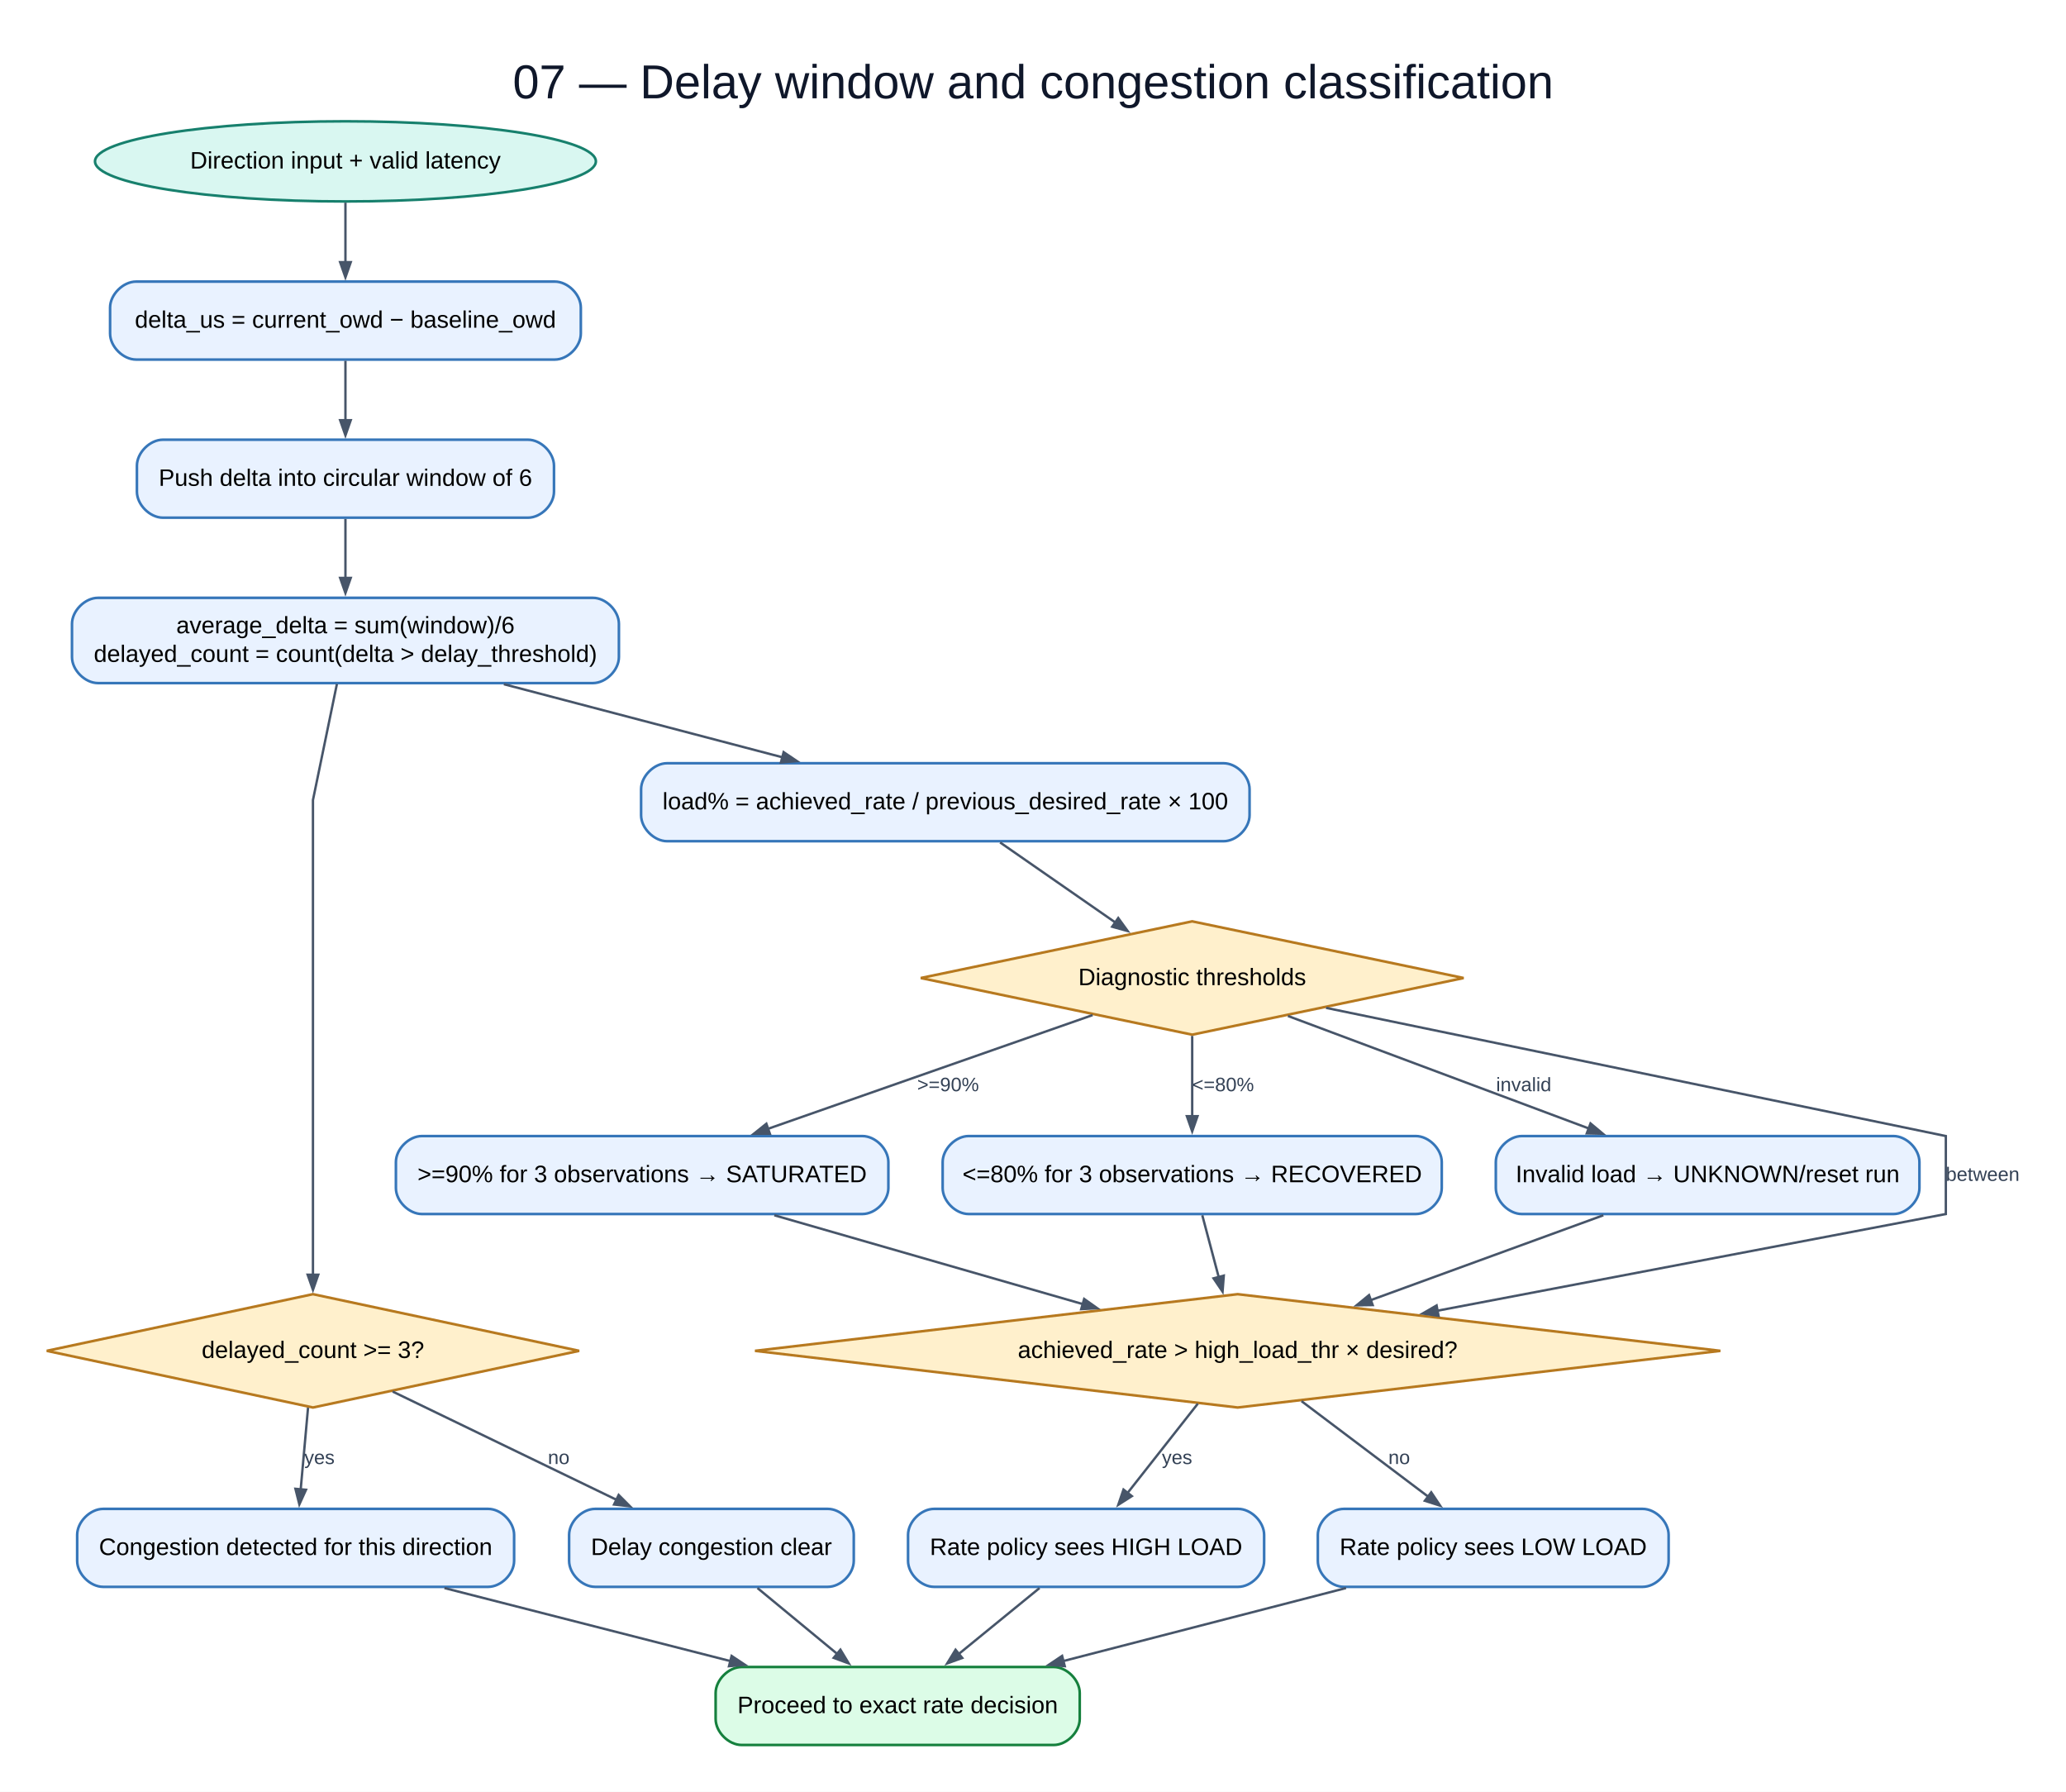
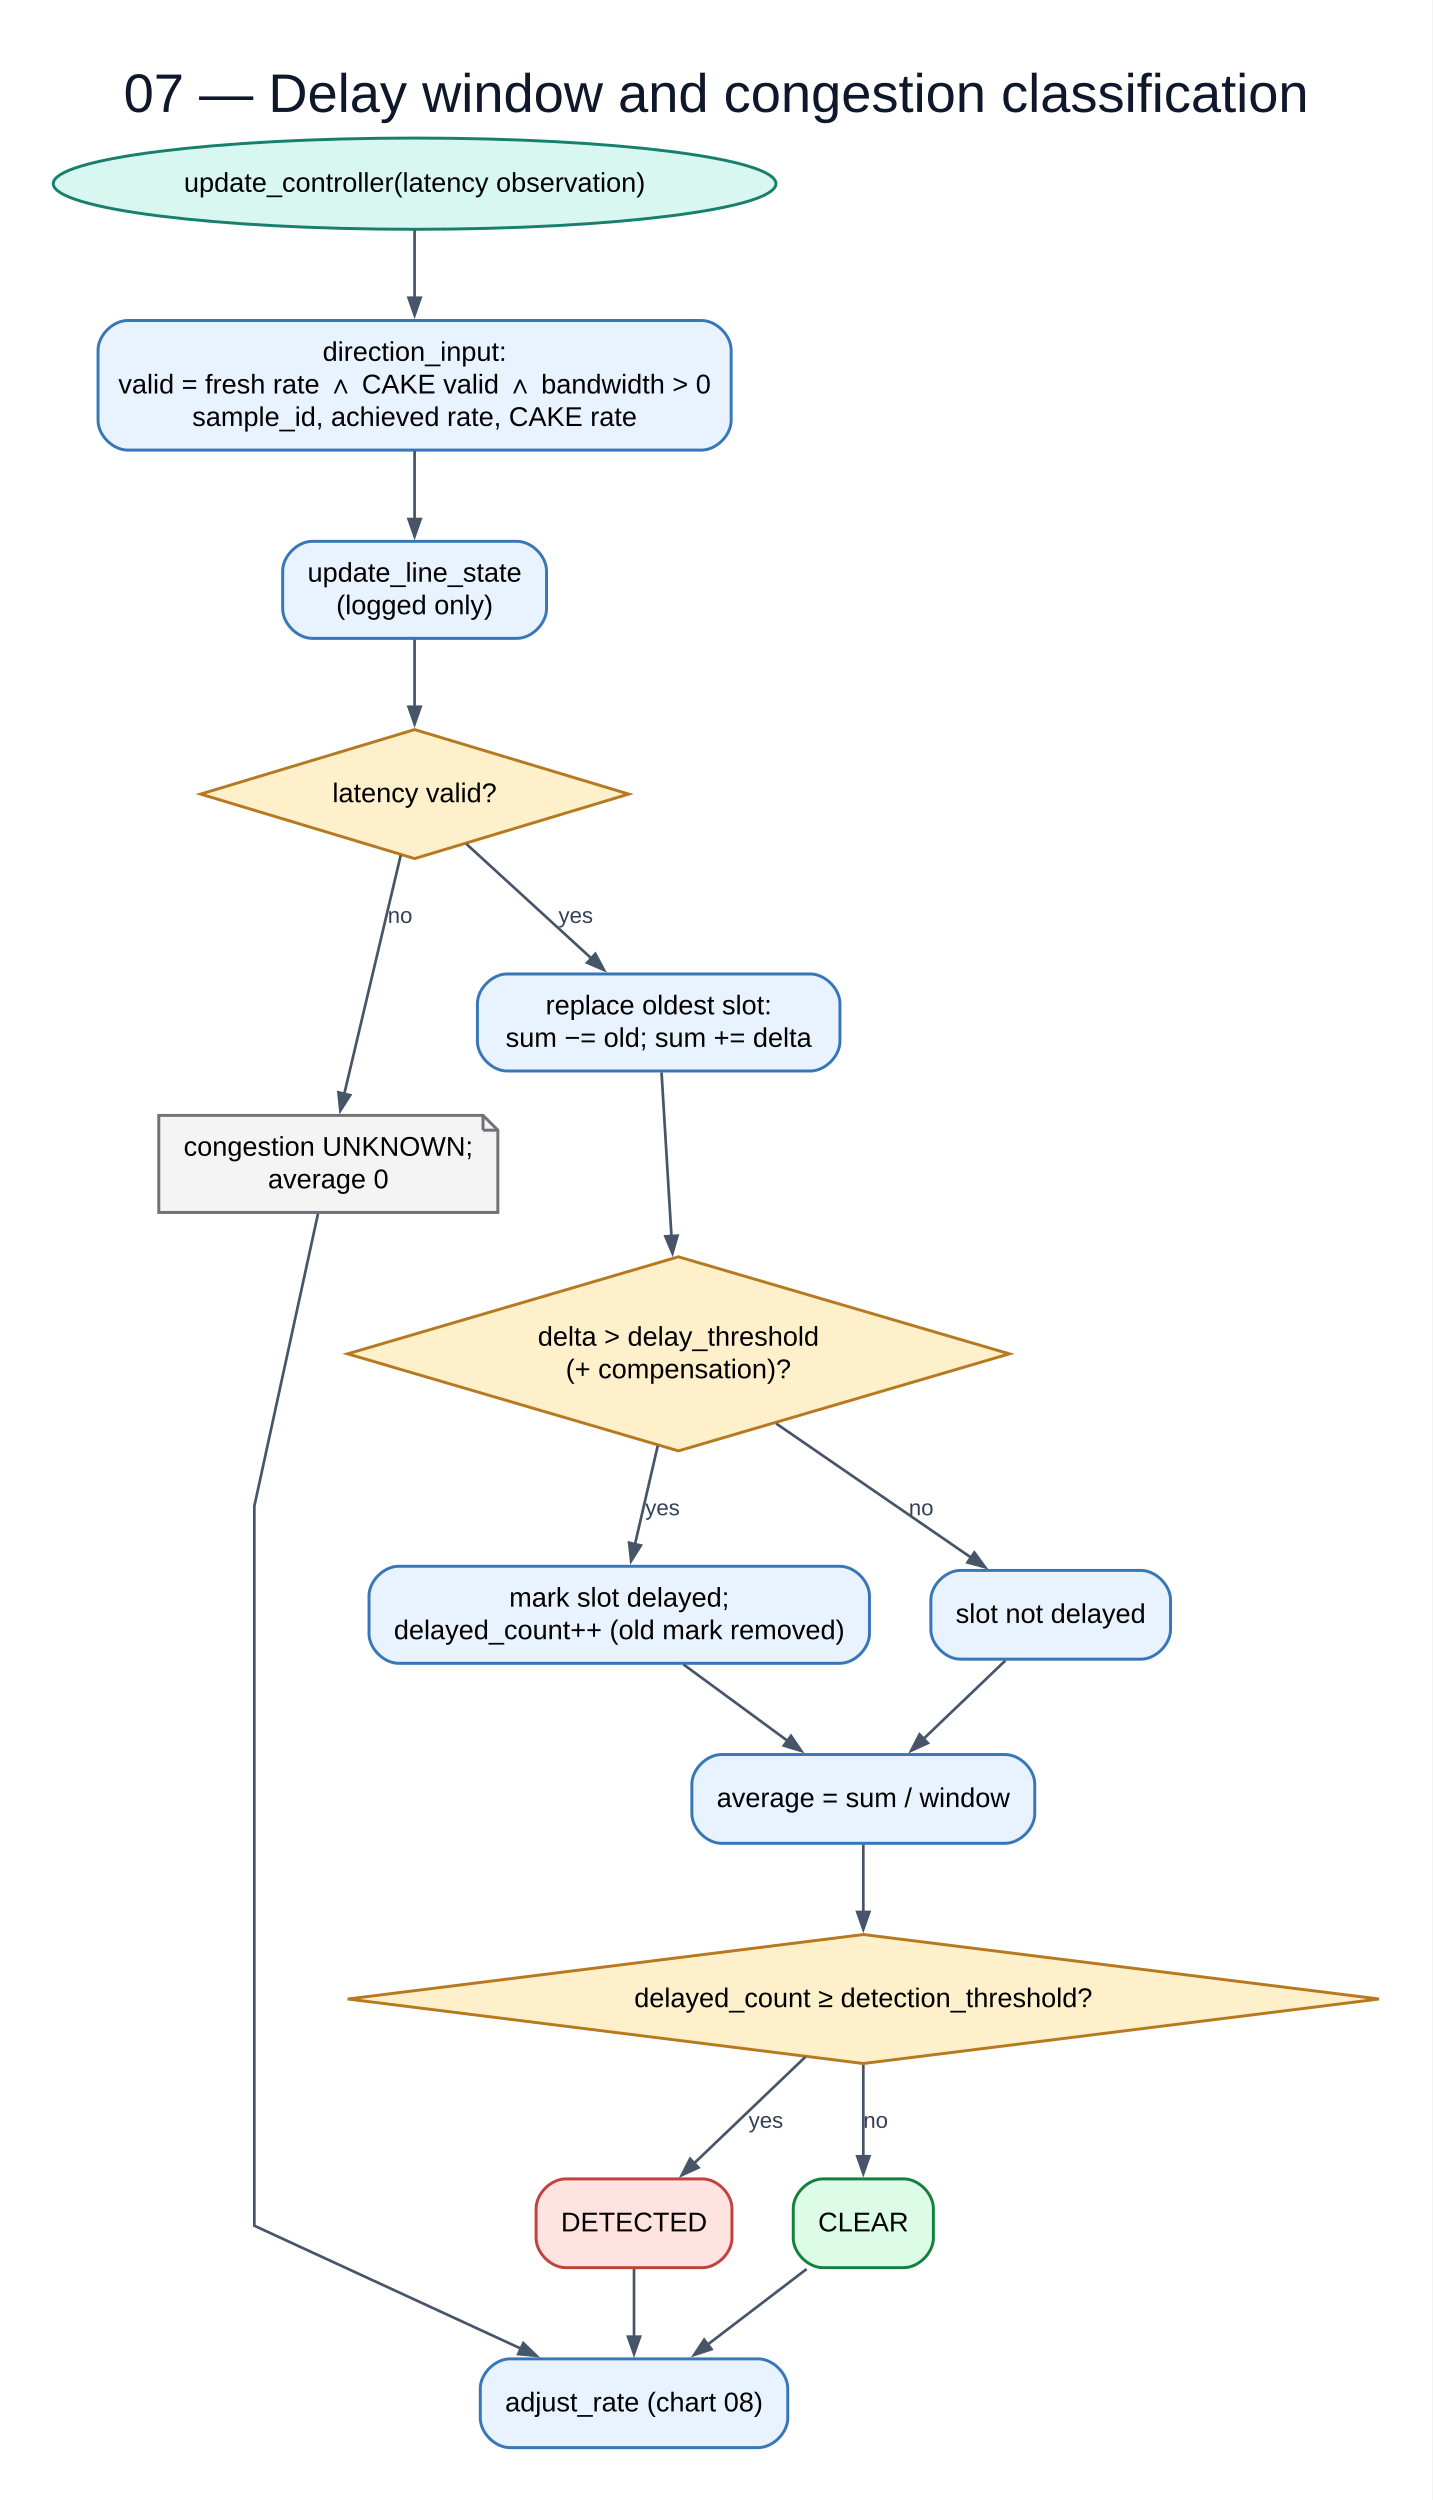
- <svg xmlns="http://www.w3.org/2000/svg" width="954pt" height="827pt" viewBox="0.00 0.00 954.00 827.00">
-   <g id="graph0" class="graph" transform="scale(1 1) rotate(0) translate(21.6 805.6)">
-     <polygon fill="white" stroke="none" points="-21.6,21.6 -21.6,-805.6 932.54,-805.6 932.54,21.6 -21.6,21.6" />
-     <text xml:space="preserve" text-anchor="middle" x="455.47" y="-760.2" font-family="Arial" font-size="22.00" fill="#0f172a">07 — Delay window and congestion classification</text>
+ <svg xmlns="http://www.w3.org/2000/svg" width="581pt" height="1014pt" viewBox="0.00 0.00 581.00 1014.00">
+   <g id="graph0" class="graph" transform="scale(1 1) rotate(0) translate(21.6 992.76)">
+     <polygon fill="white" stroke="none" points="-21.6,21.6 -21.6,-992.76 559.29,-992.76 559.29,21.6 -21.6,21.6" />
+     <text xml:space="preserve" text-anchor="middle" x="268.85" y="-947.36" font-family="Arial" font-size="22.00" fill="#0f172a">07 — Delay window and congestion classification</text>
    <g id="node1" class="node">
-       <ellipse fill="#d9f7f1" stroke="#17806d" stroke-width="1.2" cx="137.91" cy="-731.1" rx="115.64" ry="18.5" />
-       <text xml:space="preserve" text-anchor="middle" x="137.91" y="-727.8" font-family="Arial" font-size="11.00">Direction input + valid latency</text>
+       <ellipse fill="#d9f7f1" stroke="#17806d" stroke-width="1.2" cx="146.56" cy="-918.26" rx="146.56" ry="18.5" />
+       <text xml:space="preserve" text-anchor="middle" x="146.56" y="-914.96" font-family="Arial" font-size="11.00">update_controller(latency observation)</text>
    </g>
    <g id="node2" class="node">
-       <path fill="#e9f2ff" stroke="#3676b9" stroke-width="1.2" d="M234.6,-675.6C234.6,-675.6 41.23,-675.6 41.23,-675.6 35.23,-675.6 29.23,-669.6 29.23,-663.6 29.23,-663.6 29.23,-651.6 29.23,-651.6 29.23,-645.6 35.23,-639.6 41.23,-639.6 41.23,-639.6 234.6,-639.6 234.6,-639.6 240.6,-639.6 246.6,-645.6 246.6,-651.6 246.6,-651.6 246.6,-663.6 246.6,-663.6 246.6,-669.6 240.6,-675.6 234.6,-675.6" />
-       <text xml:space="preserve" text-anchor="middle" x="137.91" y="-654.3" font-family="Arial" font-size="11.00">delta_us = current_owd − baseline_owd</text>
+       <path fill="#e9f2ff" stroke="#3676b9" stroke-width="1.2" d="M262.95,-862.76C262.95,-862.76 30.17,-862.76 30.17,-862.76 24.17,-862.76 18.17,-856.76 18.17,-850.76 18.17,-850.76 18.17,-822.2 18.17,-822.2 18.17,-816.2 24.17,-810.2 30.17,-810.2 30.17,-810.2 262.95,-810.2 262.95,-810.2 268.95,-810.2 274.95,-816.2 274.95,-822.2 274.95,-822.2 274.95,-850.76 274.95,-850.76 274.95,-856.76 268.95,-862.76 262.95,-862.76" />
+       <text xml:space="preserve" text-anchor="middle" x="146.56" y="-846.38" font-family="Arial" font-size="11.00">direction_input:</text>
+       <text xml:space="preserve" text-anchor="middle" x="146.56" y="-833.18" font-family="Arial" font-size="11.00">valid = fresh rate ∧ CAKE valid ∧ bandwidth &gt; 0</text>
+       <text xml:space="preserve" text-anchor="middle" x="146.56" y="-819.98" font-family="Arial" font-size="11.00">sample_id, achieved rate, CAKE rate</text>
    </g>
    <g id="edge1" class="edge">
-       <path fill="none" stroke="#475569" stroke-width="1.1" d="M137.91,-712.06C137.91,-703.65 137.91,-693.51 137.91,-684.32" />
-       <polygon fill="#475569" stroke="#475569" stroke-width="1.1" points="140.36,-684.56 137.91,-677.56 135.46,-684.56 140.36,-684.56" />
+       <path fill="none" stroke="#475569" stroke-width="1.1" d="M146.56,-899.55C146.56,-891.4 146.56,-881.43 146.56,-871.89" />
+       <polygon fill="#475569" stroke="#475569" stroke-width="1.1" points="149.01,-871.98 146.56,-864.98 144.11,-871.98 149.01,-871.98" />
    </g>
    <g id="node3" class="node">
-       <path fill="#e9f2ff" stroke="#3676b9" stroke-width="1.2" d="M222.21,-602.6C222.21,-602.6 53.62,-602.6 53.62,-602.6 47.62,-602.6 41.62,-596.6 41.62,-590.6 41.62,-590.6 41.62,-578.6 41.62,-578.6 41.62,-572.6 47.62,-566.6 53.62,-566.6 53.62,-566.6 222.21,-566.6 222.21,-566.6 228.21,-566.6 234.21,-572.6 234.21,-578.6 234.21,-578.6 234.21,-590.6 234.21,-590.6 234.21,-596.6 228.21,-602.6 222.21,-602.6" />
-       <text xml:space="preserve" text-anchor="middle" x="137.91" y="-581.3" font-family="Arial" font-size="11.00">Push delta into circular window of 6</text>
+       <path fill="#e9f2ff" stroke="#3676b9" stroke-width="1.2" d="M188.07,-773.2C188.07,-773.2 105.05,-773.2 105.05,-773.2 99.05,-773.2 93.05,-767.2 93.05,-761.2 93.05,-761.2 93.05,-745.84 93.05,-745.84 93.05,-739.84 99.05,-733.84 105.05,-733.84 105.05,-733.84 188.07,-733.84 188.07,-733.84 194.07,-733.84 200.07,-739.84 200.07,-745.84 200.07,-745.84 200.07,-761.2 200.07,-761.2 200.07,-767.2 194.07,-773.2 188.07,-773.2" />
+       <text xml:space="preserve" text-anchor="middle" x="146.56" y="-756.82" font-family="Arial" font-size="11.00">update_line_state</text>
+       <text xml:space="preserve" text-anchor="middle" x="146.56" y="-743.62" font-family="Arial" font-size="11.00">(logged only)</text>
    </g>
    <g id="edge2" class="edge">
-       <path fill="none" stroke="#475569" stroke-width="1.1" d="M137.91,-639.05C137.91,-630.71 137.91,-620.58 137.91,-611.38" />
-       <polygon fill="#475569" stroke="#475569" stroke-width="1.1" points="140.36,-611.61 137.91,-604.61 135.46,-611.61 140.36,-611.61" />
+       <path fill="none" stroke="#475569" stroke-width="1.1" d="M146.56,-809.86C146.56,-801.04 146.56,-791.12 146.56,-782.14" />
+       <polygon fill="#475569" stroke="#475569" stroke-width="1.1" points="149.01,-782.22 146.56,-775.22 144.11,-782.22 149.01,-782.22" />
    </g>
    <g id="node4" class="node">
-       <path fill="#e9f2ff" stroke="#3676b9" stroke-width="1.2" d="M252.19,-529.6C252.19,-529.6 23.64,-529.6 23.64,-529.6 17.64,-529.6 11.64,-523.6 11.64,-517.6 11.64,-517.6 11.64,-502.24 11.64,-502.24 11.64,-496.24 17.64,-490.24 23.64,-490.24 23.64,-490.24 252.19,-490.24 252.19,-490.24 258.19,-490.24 264.19,-496.24 264.19,-502.24 264.19,-502.24 264.19,-517.6 264.19,-517.6 264.19,-523.6 258.19,-529.6 252.19,-529.6" />
-       <text xml:space="preserve" text-anchor="middle" x="137.91" y="-513.22" font-family="Arial" font-size="11.00">average_delta = sum(window)/6</text>
-       <text xml:space="preserve" text-anchor="middle" x="137.91" y="-500.02" font-family="Arial" font-size="11.00">delayed_count = count(delta &gt; delay_threshold)</text>
+       <polygon fill="#fff0cc" stroke="#b7791f" stroke-width="1.2" points="146.56,-696.84 59.75,-670.68 146.56,-644.52 233.37,-670.68 146.56,-696.84" />
+       <text xml:space="preserve" text-anchor="middle" x="146.56" y="-667.38" font-family="Arial" font-size="11.00">latency valid?</text>
    </g>
    <g id="edge3" class="edge">
-       <path fill="none" stroke="#475569" stroke-width="1.1" d="M137.91,-566.01C137.91,-557.79 137.91,-547.82 137.91,-538.63" />
-       <polygon fill="#475569" stroke="#475569" stroke-width="1.1" points="140.36,-538.8 137.91,-531.8 135.46,-538.8 140.36,-538.8" />
+       <path fill="none" stroke="#475569" stroke-width="1.1" d="M146.56,-733.36C146.56,-725.14 146.56,-715.28 146.56,-705.88" />
+       <polygon fill="#475569" stroke="#475569" stroke-width="1.1" points="149.01,-706.1 146.56,-699.1 144.11,-706.1 149.01,-706.1" />
    </g>
    <g id="node5" class="node">
-       <polygon fill="#fff0cc" stroke="#b7791f" stroke-width="1.2" points="122.91,-208.12 0,-181.96 122.91,-155.8 245.83,-181.96 122.91,-208.12" />
-       <text xml:space="preserve" text-anchor="middle" x="122.91" y="-178.66" font-family="Arial" font-size="11.00">delayed_count &gt;= 3?</text>
+       <polygon fill="#f4f4f5" stroke="#71717a" stroke-width="1.2" points="174.32,-540.36 42.8,-540.36 42.8,-501 180.32,-501 180.32,-534.36 174.32,-540.36" />
+       <polyline fill="none" stroke="#71717a" stroke-width="1.2" points="174.32,-540.36 174.32,-534.36" />
+       <polyline fill="none" stroke="#71717a" stroke-width="1.2" points="180.32,-534.36 174.32,-534.36" />
+       <text xml:space="preserve" text-anchor="middle" x="111.56" y="-523.98" font-family="Arial" font-size="11.00">congestion UNKNOWN;</text>
+       <text xml:space="preserve" text-anchor="middle" x="111.56" y="-510.78" font-family="Arial" font-size="11.00">average 0</text>
    </g>
    <g id="edge4" class="edge">
-       <path fill="none" stroke="#475569" stroke-width="1.1" d="M133.97,-489.82C129.53,-468.29 122.91,-436.24 122.91,-436.24 122.91,-436.24 122.91,-436.24 122.91,-262.12 122.91,-262.12 122.91,-238.53 122.91,-217.11" />
-       <polygon fill="#475569" stroke="#475569" stroke-width="1.1" points="125.36,-217.11 122.91,-210.11 120.46,-217.11 125.36,-217.11" />
+       <path fill="none" stroke="#475569" stroke-width="1.1" d="M140.94,-645.9C134.67,-619.39 124.55,-576.6 117.97,-548.8" />
+       <polygon fill="#475569" stroke="#475569" stroke-width="1.1" points="120.44,-548.56 116.44,-542.31 115.67,-549.69 120.44,-548.56" />
+       <text xml:space="preserve" text-anchor="middle" x="140.67" y="-618.42" font-family="Arial" font-size="9.00" fill="#334155">no</text>
+     </g>
+     <g id="node6" class="node">
+       <path fill="#e9f2ff" stroke="#3676b9" stroke-width="1.2" d="M307.08,-597.72C307.08,-597.72 184.04,-597.72 184.04,-597.72 178.04,-597.72 172.04,-591.72 172.04,-585.72 172.04,-585.72 172.04,-570.36 172.04,-570.36 172.04,-564.36 178.04,-558.36 184.04,-558.36 184.04,-558.36 307.08,-558.36 307.08,-558.36 313.08,-558.36 319.08,-564.36 319.08,-570.36 319.08,-570.36 319.08,-585.72 319.08,-585.72 319.08,-591.72 313.08,-597.72 307.08,-597.72" />
+       <text xml:space="preserve" text-anchor="middle" x="245.56" y="-581.34" font-family="Arial" font-size="11.00">replace oldest slot:</text>
+       <text xml:space="preserve" text-anchor="middle" x="245.56" y="-568.14" font-family="Arial" font-size="11.00">sum −= old; sum += delta</text>
+     </g>
+     <g id="edge5" class="edge">
+       <path fill="none" stroke="#475569" stroke-width="1.1" d="M167.56,-650.46C182.39,-636.88 202.4,-618.56 218.44,-603.87" />
+       <polygon fill="#475569" stroke="#475569" stroke-width="1.1" points="219.86,-605.89 223.37,-599.36 216.55,-602.28 219.86,-605.89" />
+       <text xml:space="preserve" text-anchor="middle" x="211.93" y="-618.42" font-family="Arial" font-size="9.00" fill="#334155">yes</text>
+     </g>
+     <g id="node14" class="node">
+       <path fill="#e9f2ff" stroke="#3676b9" stroke-width="1.2" d="M285.92,-36C285.92,-36 185.2,-36 185.2,-36 179.2,-36 173.2,-30 173.2,-24 173.2,-24 173.2,-12 173.2,-12 173.2,-6 179.2,0 185.2,0 185.2,0 285.92,0 285.92,0 291.92,0 297.92,-6 297.92,-12 297.92,-12 297.92,-24 297.92,-24 297.92,-30 291.92,-36 285.92,-36" />
+       <text xml:space="preserve" text-anchor="middle" x="235.56" y="-14.7" font-family="Arial" font-size="11.00">adjust_rate (chart 08)</text>
+     </g>
+     <g id="edge16" class="edge">
+       <path fill="none" stroke="#475569" stroke-width="1.1" d="M107.39,-500.52C99.15,-462.66 81.56,-381.88 81.56,-381.88 81.56,-381.88 81.56,-381.88 81.56,-90 81.56,-90 144.41,-61.03 189.8,-40.1" />
+       <polygon fill="#475569" stroke="#475569" stroke-width="1.1" points="190.65,-42.4 195.98,-37.25 188.6,-37.95 190.65,-42.4" />
+     </g>
+     <g id="node7" class="node">
+       <polygon fill="#fff0cc" stroke="#b7791f" stroke-width="1.2" points="253.56,-483 119.35,-443.64 253.56,-404.28 387.78,-443.64 253.56,-483" />
+       <text xml:space="preserve" text-anchor="middle" x="253.56" y="-446.94" font-family="Arial" font-size="11.00">delta &gt; delay_threshold</text>
+       <text xml:space="preserve" text-anchor="middle" x="253.56" y="-433.74" font-family="Arial" font-size="11.00">(+ compensation)?</text>
+     </g>
+     <g id="edge6" class="edge">
+       <path fill="none" stroke="#475569" stroke-width="1.1" d="M246.72,-557.79C247.77,-540.43 249.36,-514.19 250.74,-491.35" />
+       <polygon fill="#475569" stroke="#475569" stroke-width="1.1" points="253.18,-491.58 251.15,-484.45 248.29,-491.29 253.18,-491.58" />
    </g>
    <g id="node8" class="node">
-       <path fill="#e9f2ff" stroke="#3676b9" stroke-width="1.2" d="M543.4,-453.24C543.4,-453.24 286.43,-453.24 286.43,-453.24 280.43,-453.24 274.43,-447.24 274.43,-441.24 274.43,-441.24 274.43,-429.24 274.43,-429.24 274.43,-423.24 280.43,-417.24 286.43,-417.24 286.43,-417.24 543.4,-417.24 543.4,-417.24 549.4,-417.24 555.4,-423.24 555.4,-429.24 555.4,-429.24 555.4,-441.24 555.4,-441.24 555.4,-447.24 549.4,-453.24 543.4,-453.24" />
-       <text xml:space="preserve" text-anchor="middle" x="414.91" y="-431.94" font-family="Arial" font-size="11.00">load% = achieved_rate / previous_desired_rate × 100</text>
+       <path fill="#e9f2ff" stroke="#3676b9" stroke-width="1.2" d="M319.05,-357.48C319.05,-357.48 140.07,-357.48 140.07,-357.48 134.07,-357.48 128.07,-351.48 128.07,-345.48 128.07,-345.48 128.07,-330.12 128.07,-330.12 128.07,-324.12 134.07,-318.12 140.07,-318.12 140.07,-318.12 319.05,-318.12 319.05,-318.12 325.05,-318.12 331.05,-324.12 331.05,-330.12 331.05,-330.12 331.05,-345.48 331.05,-345.48 331.05,-351.48 325.05,-357.48 319.05,-357.48" />
+       <text xml:space="preserve" text-anchor="middle" x="229.56" y="-341.1" font-family="Arial" font-size="11.00">mark slot delayed;</text>
+       <text xml:space="preserve" text-anchor="middle" x="229.56" y="-327.9" font-family="Arial" font-size="11.00">delayed_count++ (old mark removed)</text>
    </g>
    <g id="edge7" class="edge">
-       <path fill="none" stroke="#475569" stroke-width="1.1" d="M211.06,-489.73C250.79,-479.3 299.85,-466.43 339.88,-455.93" />
-       <polygon fill="#475569" stroke="#475569" stroke-width="1.1" points="340.25,-458.36 346.4,-454.22 339.01,-453.62 340.25,-458.36" />
-     </g>
-     <g id="node6" class="node">
-       <path fill="#e9f2ff" stroke="#3676b9" stroke-width="1.2" d="M203.8,-109C203.8,-109 26.03,-109 26.03,-109 20.03,-109 14.03,-103 14.03,-97 14.03,-97 14.03,-85 14.03,-85 14.03,-79 20.03,-73 26.03,-73 26.03,-73 203.8,-73 203.8,-73 209.8,-73 215.8,-79 215.8,-85 215.8,-85 215.8,-97 215.8,-97 215.8,-103 209.8,-109 203.8,-109" />
-       <text xml:space="preserve" text-anchor="middle" x="114.91" y="-87.7" font-family="Arial" font-size="11.00">Congestion detected for this direction</text>
-     </g>
-     <g id="edge5" class="edge">
-       <path fill="none" stroke="#475569" stroke-width="1.1" d="M120.64,-155.71C119.58,-143.92 118.32,-129.9 117.25,-118.01" />
-       <polygon fill="#475569" stroke="#475569" stroke-width="1.1" points="119.7,-117.83 116.63,-111.07 114.82,-118.27 119.7,-117.83" />
-       <text xml:space="preserve" text-anchor="middle" x="125.92" y="-129.7" font-family="Arial" font-size="9.00" fill="#334155">yes</text>
-     </g>
-     <g id="node7" class="node">
-       <path fill="#e9f2ff" stroke="#3676b9" stroke-width="1.2" d="M360.64,-109C360.64,-109 253.19,-109 253.19,-109 247.19,-109 241.19,-103 241.19,-97 241.19,-97 241.19,-85 241.19,-85 241.19,-79 247.19,-73 253.19,-73 253.19,-73 360.64,-73 360.64,-73 366.64,-73 372.64,-79 372.64,-85 372.64,-85 372.64,-97 372.64,-97 372.64,-103 366.64,-109 360.64,-109" />
-       <text xml:space="preserve" text-anchor="middle" x="306.91" y="-87.7" font-family="Arial" font-size="11.00">Delay congestion clear</text>
-     </g>
-     <g id="edge6" class="edge">
-       <path fill="none" stroke="#475569" stroke-width="1.1" d="M159.71,-163.17C189.49,-148.77 231.51,-128.46 263.04,-113.21" />
-       <polygon fill="#475569" stroke="#475569" stroke-width="1.1" points="264.08,-115.43 269.31,-110.18 261.94,-111.02 264.08,-115.43" />
-       <text xml:space="preserve" text-anchor="middle" x="236.4" y="-129.7" font-family="Arial" font-size="9.00" fill="#334155">no</text>
-     </g>
-     <g id="node16" class="node">
-       <path fill="#dcfce7" stroke="#15803d" stroke-width="1.2" d="M464.98,-36C464.98,-36 320.85,-36 320.85,-36 314.85,-36 308.85,-30 308.85,-24 308.85,-24 308.85,-12 308.85,-12 308.85,-6 314.85,0 320.85,0 320.85,0 464.98,0 464.98,0 470.98,0 476.98,-6 476.98,-12 476.98,-12 476.98,-24 476.98,-24 476.98,-30 470.98,-36 464.98,-36" />
-       <text xml:space="preserve" text-anchor="middle" x="392.91" y="-14.7" font-family="Arial" font-size="11.00">Proceed to exact rate decision</text>
-     </g>
-     <g id="edge18" class="edge">
-       <path fill="none" stroke="#475569" stroke-width="1.1" d="M183.63,-72.45C223.73,-62.21 274.42,-49.26 315.86,-38.68" />
-       <polygon fill="#475569" stroke="#475569" stroke-width="1.1" points="316.23,-41.11 322.41,-37.01 315.02,-36.37 316.23,-41.11" />
-     </g>
-     <g id="edge19" class="edge">
-       <path fill="none" stroke="#475569" stroke-width="1.1" d="M328.17,-72.45C339.34,-63.23 353.15,-51.83 365.15,-41.92" />
-       <polygon fill="#475569" stroke="#475569" stroke-width="1.1" points="366.48,-44 370.32,-37.65 363.36,-40.22 366.48,-44" />
+       <path fill="none" stroke="#475569" stroke-width="1.1" d="M245.17,-406.32C242.14,-393.24 238.78,-378.7 235.96,-366.47" />
+       <polygon fill="#475569" stroke="#475569" stroke-width="1.1" points="238.34,-365.92 234.38,-359.65 233.57,-367.03 238.34,-365.92" />
+       <text xml:space="preserve" text-anchor="middle" x="247.13" y="-378.18" font-family="Arial" font-size="9.00" fill="#334155">yes</text>
    </g>
    <g id="node9" class="node">
-       <polygon fill="#fff0cc" stroke="#b7791f" stroke-width="1.2" points="528.91,-380.24 403.59,-354.08 528.91,-327.92 654.24,-354.08 528.91,-380.24" />
-       <text xml:space="preserve" text-anchor="middle" x="528.91" y="-350.78" font-family="Arial" font-size="11.00">Diagnostic thresholds</text>
+       <path fill="#e9f2ff" stroke="#3676b9" stroke-width="1.2" d="M441.17,-355.8C441.17,-355.8 367.95,-355.8 367.95,-355.8 361.95,-355.8 355.95,-349.8 355.95,-343.8 355.95,-343.8 355.95,-331.8 355.95,-331.8 355.95,-325.8 361.95,-319.8 367.95,-319.8 367.95,-319.8 441.17,-319.8 441.17,-319.8 447.17,-319.8 453.17,-325.8 453.17,-331.8 453.17,-331.8 453.17,-343.8 453.17,-343.8 453.17,-349.8 447.17,-355.8 441.17,-355.8" />
+       <text xml:space="preserve" text-anchor="middle" x="404.56" y="-334.5" font-family="Arial" font-size="11.00">slot not delayed</text>
    </g>
    <g id="edge8" class="edge">
-       <path fill="none" stroke="#475569" stroke-width="1.1" d="M440.21,-416.67C455.97,-405.73 476.45,-391.51 493.77,-379.48" />
-       <polygon fill="#475569" stroke="#475569" stroke-width="1.1" points="494.76,-381.78 499.11,-375.78 491.96,-377.76 494.76,-381.78" />
+       <path fill="none" stroke="#475569" stroke-width="1.1" d="M293.23,-415.36C317.94,-398.37 349.31,-376.79 372.45,-360.88" />
+       <polygon fill="#475569" stroke="#475569" stroke-width="1.1" points="373.6,-363.07 377.98,-357.08 370.82,-359.03 373.6,-363.07" />
+       <text xml:space="preserve" text-anchor="middle" x="352.03" y="-378.18" font-family="Arial" font-size="9.00" fill="#334155">no</text>
    </g>
    <g id="node10" class="node">
-       <path fill="#e9f2ff" stroke="#3676b9" stroke-width="1.2" d="M376.62,-281.12C376.62,-281.12 173.21,-281.12 173.21,-281.12 167.21,-281.12 161.21,-275.12 161.21,-269.12 161.21,-269.12 161.21,-257.12 161.21,-257.12 161.21,-251.12 167.21,-245.12 173.21,-245.12 173.21,-245.12 376.62,-245.12 376.62,-245.12 382.62,-245.12 388.62,-251.12 388.62,-257.12 388.62,-257.12 388.62,-269.12 388.62,-269.12 388.62,-275.12 382.62,-281.12 376.62,-281.12" />
-       <text xml:space="preserve" text-anchor="middle" x="274.91" y="-259.82" font-family="Arial" font-size="11.00">&gt;=90% for 3 observations → SATURATED</text>
+       <path fill="#e9f2ff" stroke="#3676b9" stroke-width="1.2" d="M386.1,-281.12C386.1,-281.12 271.02,-281.12 271.02,-281.12 265.02,-281.12 259.02,-275.12 259.02,-269.12 259.02,-269.12 259.02,-257.12 259.02,-257.12 259.02,-251.12 265.02,-245.12 271.02,-245.12 271.02,-245.12 386.1,-245.12 386.1,-245.12 392.1,-245.12 398.1,-251.12 398.1,-257.12 398.1,-257.12 398.1,-269.12 398.1,-269.12 398.1,-275.12 392.1,-281.12 386.1,-281.12" />
+       <text xml:space="preserve" text-anchor="middle" x="328.56" y="-259.82" font-family="Arial" font-size="11.00">average = sum / window</text>
    </g>
    <g id="edge9" class="edge">
-       <path fill="none" stroke="#475569" stroke-width="1.1" d="M482.92,-336.97C440.84,-322.23 378.4,-300.37 332.92,-284.43" />
-       <polygon fill="#475569" stroke="#475569" stroke-width="1.1" points="333.9,-282.18 326.49,-282.18 332.28,-286.81 333.9,-282.18" />
-       <text xml:space="preserve" text-anchor="middle" x="416.18" y="-301.82" font-family="Arial" font-size="9.00" fill="#334155">&gt;=90%</text>
+       <path fill="none" stroke="#475569" stroke-width="1.1" d="M255.57,-317.7C268.55,-308.18 284.33,-296.59 297.89,-286.63" />
+       <polygon fill="#475569" stroke="#475569" stroke-width="1.1" points="299.22,-288.7 303.41,-282.58 296.32,-284.75 299.22,-288.7" />
+     </g>
+     <g id="edge10" class="edge">
+       <path fill="none" stroke="#475569" stroke-width="1.1" d="M386.16,-319.21C376.17,-309.65 363.7,-297.72 352.91,-287.41" />
+       <polygon fill="#475569" stroke="#475569" stroke-width="1.1" points="354.74,-285.77 347.99,-282.7 351.36,-289.31 354.74,-285.77" />
    </g>
    <g id="node11" class="node">
-       <path fill="#e9f2ff" stroke="#3676b9" stroke-width="1.2" d="M632.15,-281.12C632.15,-281.12 425.68,-281.12 425.68,-281.12 419.68,-281.12 413.68,-275.12 413.68,-269.12 413.68,-269.12 413.68,-257.12 413.68,-257.12 413.68,-251.12 419.68,-245.12 425.68,-245.12 425.68,-245.12 632.15,-245.12 632.15,-245.12 638.15,-245.12 644.15,-251.12 644.15,-257.12 644.15,-257.12 644.15,-269.12 644.15,-269.12 644.15,-275.12 638.15,-281.12 632.15,-281.12" />
-       <text xml:space="preserve" text-anchor="middle" x="528.91" y="-259.82" font-family="Arial" font-size="11.00">&lt;=80% for 3 observations → RECOVERED</text>
+       <polygon fill="#fff0cc" stroke="#b7791f" stroke-width="1.2" points="328.56,-208.12 119.43,-181.96 328.56,-155.8 537.69,-181.96 328.56,-208.12" />
+       <text xml:space="preserve" text-anchor="middle" x="328.56" y="-178.66" font-family="Arial" font-size="11.00">delayed_count ≥ detection_threshold?</text>
    </g>
-     <g id="edge10" class="edge">
-       <path fill="none" stroke="#475569" stroke-width="1.1" d="M528.91,-327.35C528.91,-315.65 528.91,-301.84 528.91,-290.12" />
-       <polygon fill="#475569" stroke="#475569" stroke-width="1.1" points="531.36,-290.29 528.91,-283.29 526.46,-290.29 531.36,-290.29" />
-       <text xml:space="preserve" text-anchor="middle" x="543.18" y="-301.82" font-family="Arial" font-size="9.00" fill="#334155">&lt;=80%</text>
+     <g id="edge11" class="edge">
+       <path fill="none" stroke="#475569" stroke-width="1.1" d="M328.56,-244.55C328.56,-236.46 328.56,-226.57 328.56,-217.1" />
+       <polygon fill="#475569" stroke="#475569" stroke-width="1.1" points="331.01,-217.26 328.56,-210.26 326.11,-217.26 331.01,-217.26" />
    </g>
    <g id="node12" class="node">
-       <path fill="#e9f2ff" stroke="#3676b9" stroke-width="1.2" d="M852.72,-281.12C852.72,-281.12 681.11,-281.12 681.11,-281.12 675.11,-281.12 669.11,-275.12 669.11,-269.12 669.11,-269.12 669.11,-257.12 669.11,-257.12 669.11,-251.12 675.11,-245.12 681.11,-245.12 681.11,-245.12 852.72,-245.12 852.72,-245.12 858.72,-245.12 864.72,-251.12 864.72,-257.12 864.72,-257.12 864.72,-269.12 864.72,-269.12 864.72,-275.12 858.72,-281.12 852.72,-281.12" />
-       <text xml:space="preserve" text-anchor="middle" x="766.91" y="-259.82" font-family="Arial" font-size="11.00">Invalid load → UNKNOWN/reset run</text>
+       <path fill="#ffe3e0" stroke="#c2413b" stroke-width="1.2" d="M263.28,-109C263.28,-109 207.84,-109 207.84,-109 201.84,-109 195.84,-103 195.84,-97 195.84,-97 195.84,-85 195.84,-85 195.84,-79 201.84,-73 207.84,-73 207.84,-73 263.28,-73 263.28,-73 269.28,-73 275.28,-79 275.28,-85 275.28,-85 275.28,-97 275.28,-97 275.28,-103 269.28,-109 263.28,-109" />
+       <text xml:space="preserve" text-anchor="middle" x="235.56" y="-87.7" font-family="Arial" font-size="11.00">DETECTED</text>
    </g>
-     <g id="edge11" class="edge">
-       <path fill="none" stroke="#475569" stroke-width="1.1" d="M573.12,-336.56C612.4,-321.88 669.95,-300.36 712.14,-284.59" />
-       <polygon fill="#475569" stroke="#475569" stroke-width="1.1" points="712.84,-286.95 718.53,-282.2 711.12,-282.36 712.84,-286.95" />
-       <text xml:space="preserve" text-anchor="middle" x="681.99" y="-301.82" font-family="Arial" font-size="9.00" fill="#334155">invalid</text>
+     <g id="edge12" class="edge">
+       <path fill="none" stroke="#475569" stroke-width="1.1" d="M305.09,-158.51C291.28,-145.3 273.84,-128.62 259.88,-115.27" />
+       <polygon fill="#475569" stroke="#475569" stroke-width="1.1" points="261.7,-113.61 254.94,-110.54 258.31,-117.15 261.7,-113.61" />
+       <text xml:space="preserve" text-anchor="middle" x="289.06" y="-129.7" font-family="Arial" font-size="9.00" fill="#334155">yes</text>
    </g>
    <g id="node13" class="node">
-       <polygon fill="#fff0cc" stroke="#b7791f" stroke-width="1.2" points="549.91,-208.12 327.03,-181.96 549.91,-155.8 772.8,-181.96 549.91,-208.12" />
-       <text xml:space="preserve" text-anchor="middle" x="549.91" y="-178.66" font-family="Arial" font-size="11.00">achieved_rate &gt; high_load_thr × desired?</text>
-     </g>
-     <g id="edge12" class="edge">
-       <path fill="none" stroke="#475569" stroke-width="1.1" d="M590.73,-340.3C690.73,-319.62 876.91,-281.12 876.91,-281.12 876.91,-281.12 876.91,-245.12 876.91,-245.12 876.91,-245.12 738.76,-218.86 642.05,-200.47" />
-       <polygon fill="#475569" stroke="#475569" stroke-width="1.1" points="642.67,-198.1 635.34,-199.2 641.76,-202.91 642.67,-198.1" />
-       <text xml:space="preserve" text-anchor="middle" x="893.93" y="-260.42" font-family="Arial" font-size="9.00" fill="#334155">between</text>
+       <path fill="#dcfce7" stroke="#15803d" stroke-width="1.2" d="M344.98,-109C344.98,-109 312.14,-109 312.14,-109 306.14,-109 300.14,-103 300.14,-97 300.14,-97 300.14,-85 300.14,-85 300.14,-79 306.14,-73 312.14,-73 312.14,-73 344.98,-73 344.98,-73 350.98,-73 356.98,-79 356.98,-85 356.98,-85 356.98,-97 356.98,-97 356.98,-103 350.98,-109 344.98,-109" />
+       <text xml:space="preserve" text-anchor="middle" x="328.56" y="-87.7" font-family="Arial" font-size="11.00">CLEAR</text>
    </g>
    <g id="edge13" class="edge">
-       <path fill="none" stroke="#475569" stroke-width="1.1" d="M335.95,-244.55C378.1,-232.42 434.32,-216.23 478.55,-203.5" />
-       <polygon fill="#475569" stroke="#475569" stroke-width="1.1" points="479.02,-205.92 485.07,-201.63 477.66,-201.21 479.02,-205.92" />
+       <path fill="none" stroke="#475569" stroke-width="1.1" d="M328.56,-155.23C328.56,-143.53 328.56,-129.72 328.56,-118" />
+       <polygon fill="#475569" stroke="#475569" stroke-width="1.1" points="331.01,-118.17 328.56,-111.17 326.11,-118.17 331.01,-118.17" />
+       <text xml:space="preserve" text-anchor="middle" x="333.57" y="-129.7" font-family="Arial" font-size="9.00" fill="#334155">no</text>
    </g>
    <g id="edge14" class="edge">
-       <path fill="none" stroke="#475569" stroke-width="1.1" d="M533.57,-244.55C535.82,-236.08 538.59,-225.64 541.21,-215.78" />
-       <polygon fill="#475569" stroke="#475569" stroke-width="1.1" points="543.5,-216.69 542.93,-209.29 538.77,-215.43 543.5,-216.69" />
+       <path fill="none" stroke="#475569" stroke-width="1.1" d="M235.56,-72.45C235.56,-64.11 235.56,-53.98 235.56,-44.78" />
+       <polygon fill="#475569" stroke="#475569" stroke-width="1.1" points="238.01,-45.01 235.56,-38.01 233.11,-45.01 238.01,-45.01" />
    </g>
    <g id="edge15" class="edge">
-       <path fill="none" stroke="#475569" stroke-width="1.1" d="M718.76,-244.55C687.08,-233 645.35,-217.77 611.3,-205.35" />
-       <polygon fill="#475569" stroke="#475569" stroke-width="1.1" points="612.25,-203.09 604.83,-202.99 610.57,-207.69 612.25,-203.09" />
-     </g>
-     <g id="node14" class="node">
-       <path fill="#e9f2ff" stroke="#3676b9" stroke-width="1.2" d="M550.13,-109C550.13,-109 409.7,-109 409.7,-109 403.7,-109 397.7,-103 397.7,-97 397.7,-97 397.7,-85 397.7,-85 397.7,-79 403.7,-73 409.7,-73 409.7,-73 550.13,-73 550.13,-73 556.13,-73 562.13,-79 562.13,-85 562.13,-85 562.13,-97 562.13,-97 562.13,-103 556.13,-109 550.13,-109" />
-       <text xml:space="preserve" text-anchor="middle" x="479.91" y="-87.7" font-family="Arial" font-size="11.00">Rate policy sees HIGH LOAD</text>
-     </g>
-     <g id="edge16" class="edge">
-       <path fill="none" stroke="#475569" stroke-width="1.1" d="M531.52,-157.59C521.54,-144.9 509.22,-129.24 499.11,-116.4" />
-       <polygon fill="#475569" stroke="#475569" stroke-width="1.1" points="501.04,-114.89 494.79,-110.9 497.19,-117.92 501.04,-114.89" />
-       <text xml:space="preserve" text-anchor="middle" x="521.92" y="-129.7" font-family="Arial" font-size="9.00" fill="#334155">yes</text>
-     </g>
-     <g id="node15" class="node">
-       <path fill="#e9f2ff" stroke="#3676b9" stroke-width="1.2" d="M736.91,-109C736.91,-109 598.92,-109 598.92,-109 592.92,-109 586.92,-103 586.92,-97 586.92,-97 586.92,-85 586.92,-85 586.92,-79 592.92,-73 598.92,-73 598.92,-73 736.91,-73 736.91,-73 742.91,-73 748.91,-79 748.91,-85 748.91,-85 748.91,-97 748.91,-97 748.91,-103 742.91,-109 736.91,-109" />
-       <text xml:space="preserve" text-anchor="middle" x="667.91" y="-87.7" font-family="Arial" font-size="11.00">Rate policy sees LOW LOAD</text>
-     </g>
-     <g id="edge17" class="edge">
-       <path fill="none" stroke="#475569" stroke-width="1.1" d="M579.39,-158.74C597.22,-145.29 619.91,-128.19 637.86,-114.66" />
-       <polygon fill="#475569" stroke="#475569" stroke-width="1.1" points="639.28,-116.65 643.4,-110.48 636.34,-112.74 639.28,-116.65" />
-       <text xml:space="preserve" text-anchor="middle" x="624.49" y="-129.7" font-family="Arial" font-size="9.00" fill="#334155">no</text>
-     </g>
-     <g id="edge20" class="edge">
-       <path fill="none" stroke="#475569" stroke-width="1.1" d="M458.41,-72.45C447.12,-63.23 433.14,-51.83 421,-41.92" />
-       <polygon fill="#475569" stroke="#475569" stroke-width="1.1" points="422.74,-40.18 415.76,-37.65 419.64,-43.97 422.74,-40.18" />
-     </g>
-     <g id="edge21" class="edge">
-       <path fill="none" stroke="#475569" stroke-width="1.1" d="M599.94,-72.45C560.36,-62.23 510.34,-49.32 469.39,-38.75" />
-       <polygon fill="#475569" stroke="#475569" stroke-width="1.1" points="470.07,-36.39 462.68,-37.01 468.84,-41.13 470.07,-36.39" />
+       <path fill="none" stroke="#475569" stroke-width="1.1" d="M305.57,-72.45C293.39,-63.15 278.28,-51.61 265.22,-41.65" />
+       <polygon fill="#475569" stroke="#475569" stroke-width="1.1" points="266.98,-39.91 259.93,-37.61 264.01,-43.8 266.98,-39.91" />
    </g>
  </g>
</svg>
